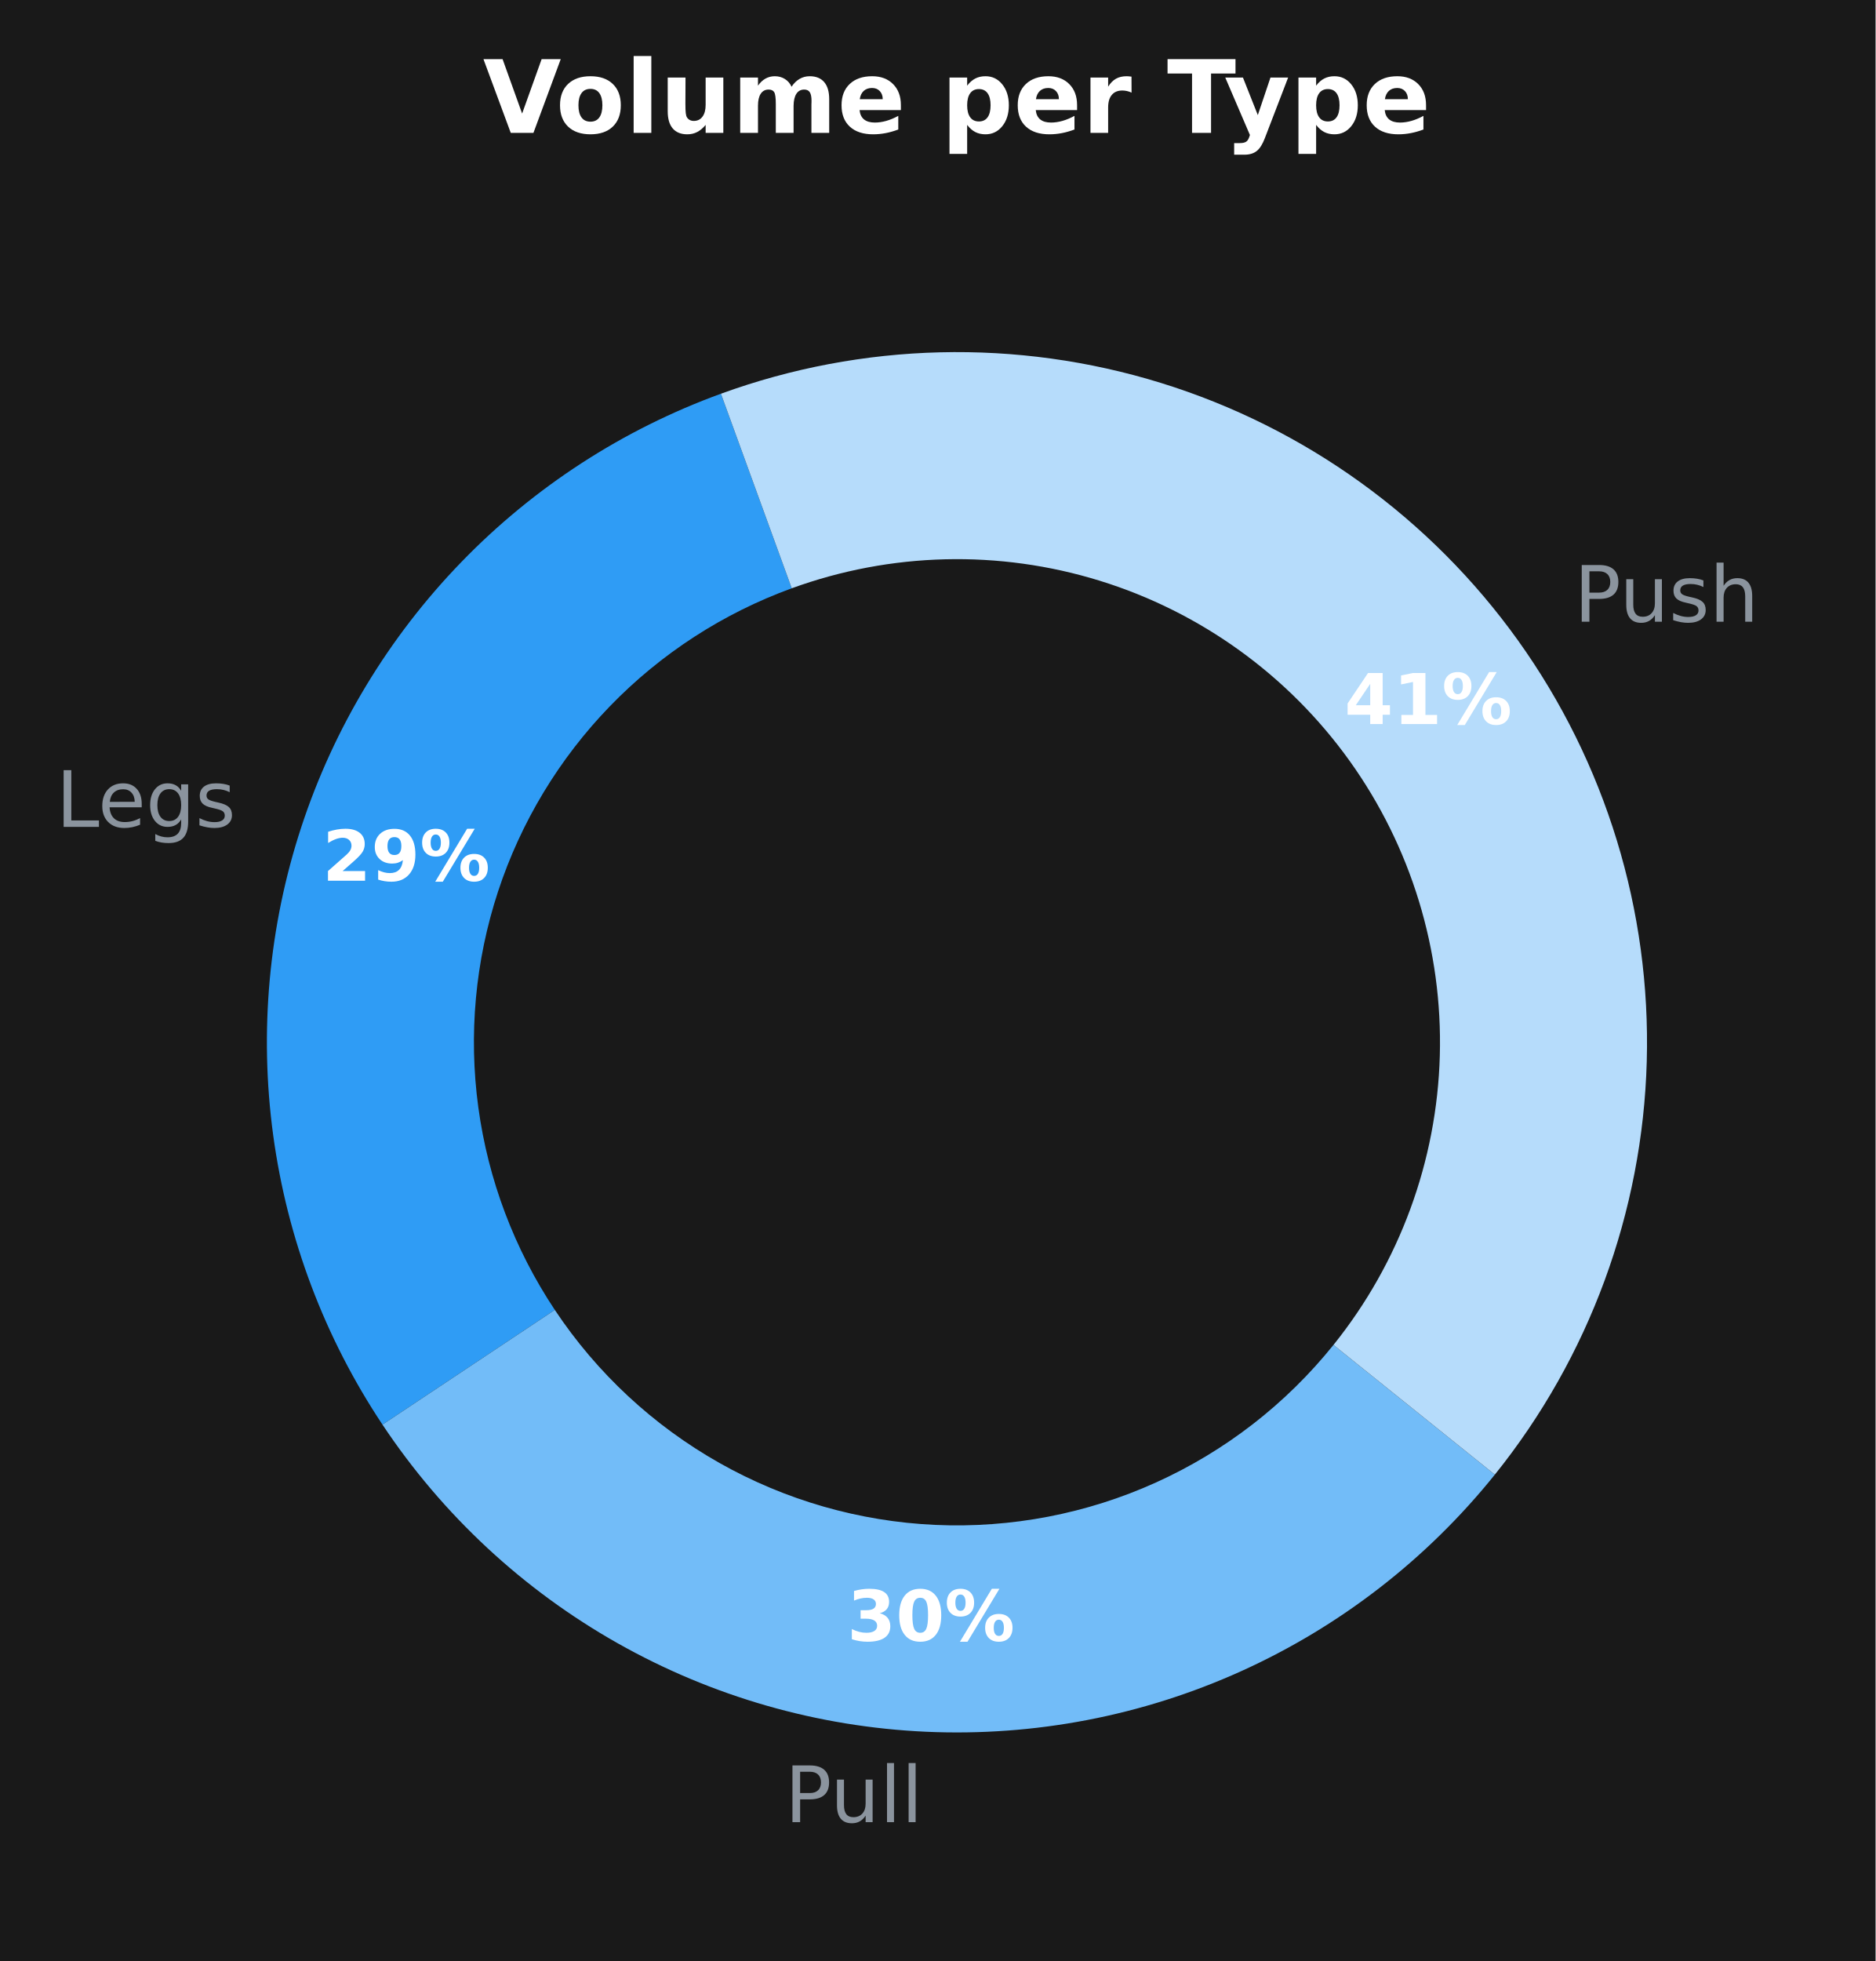
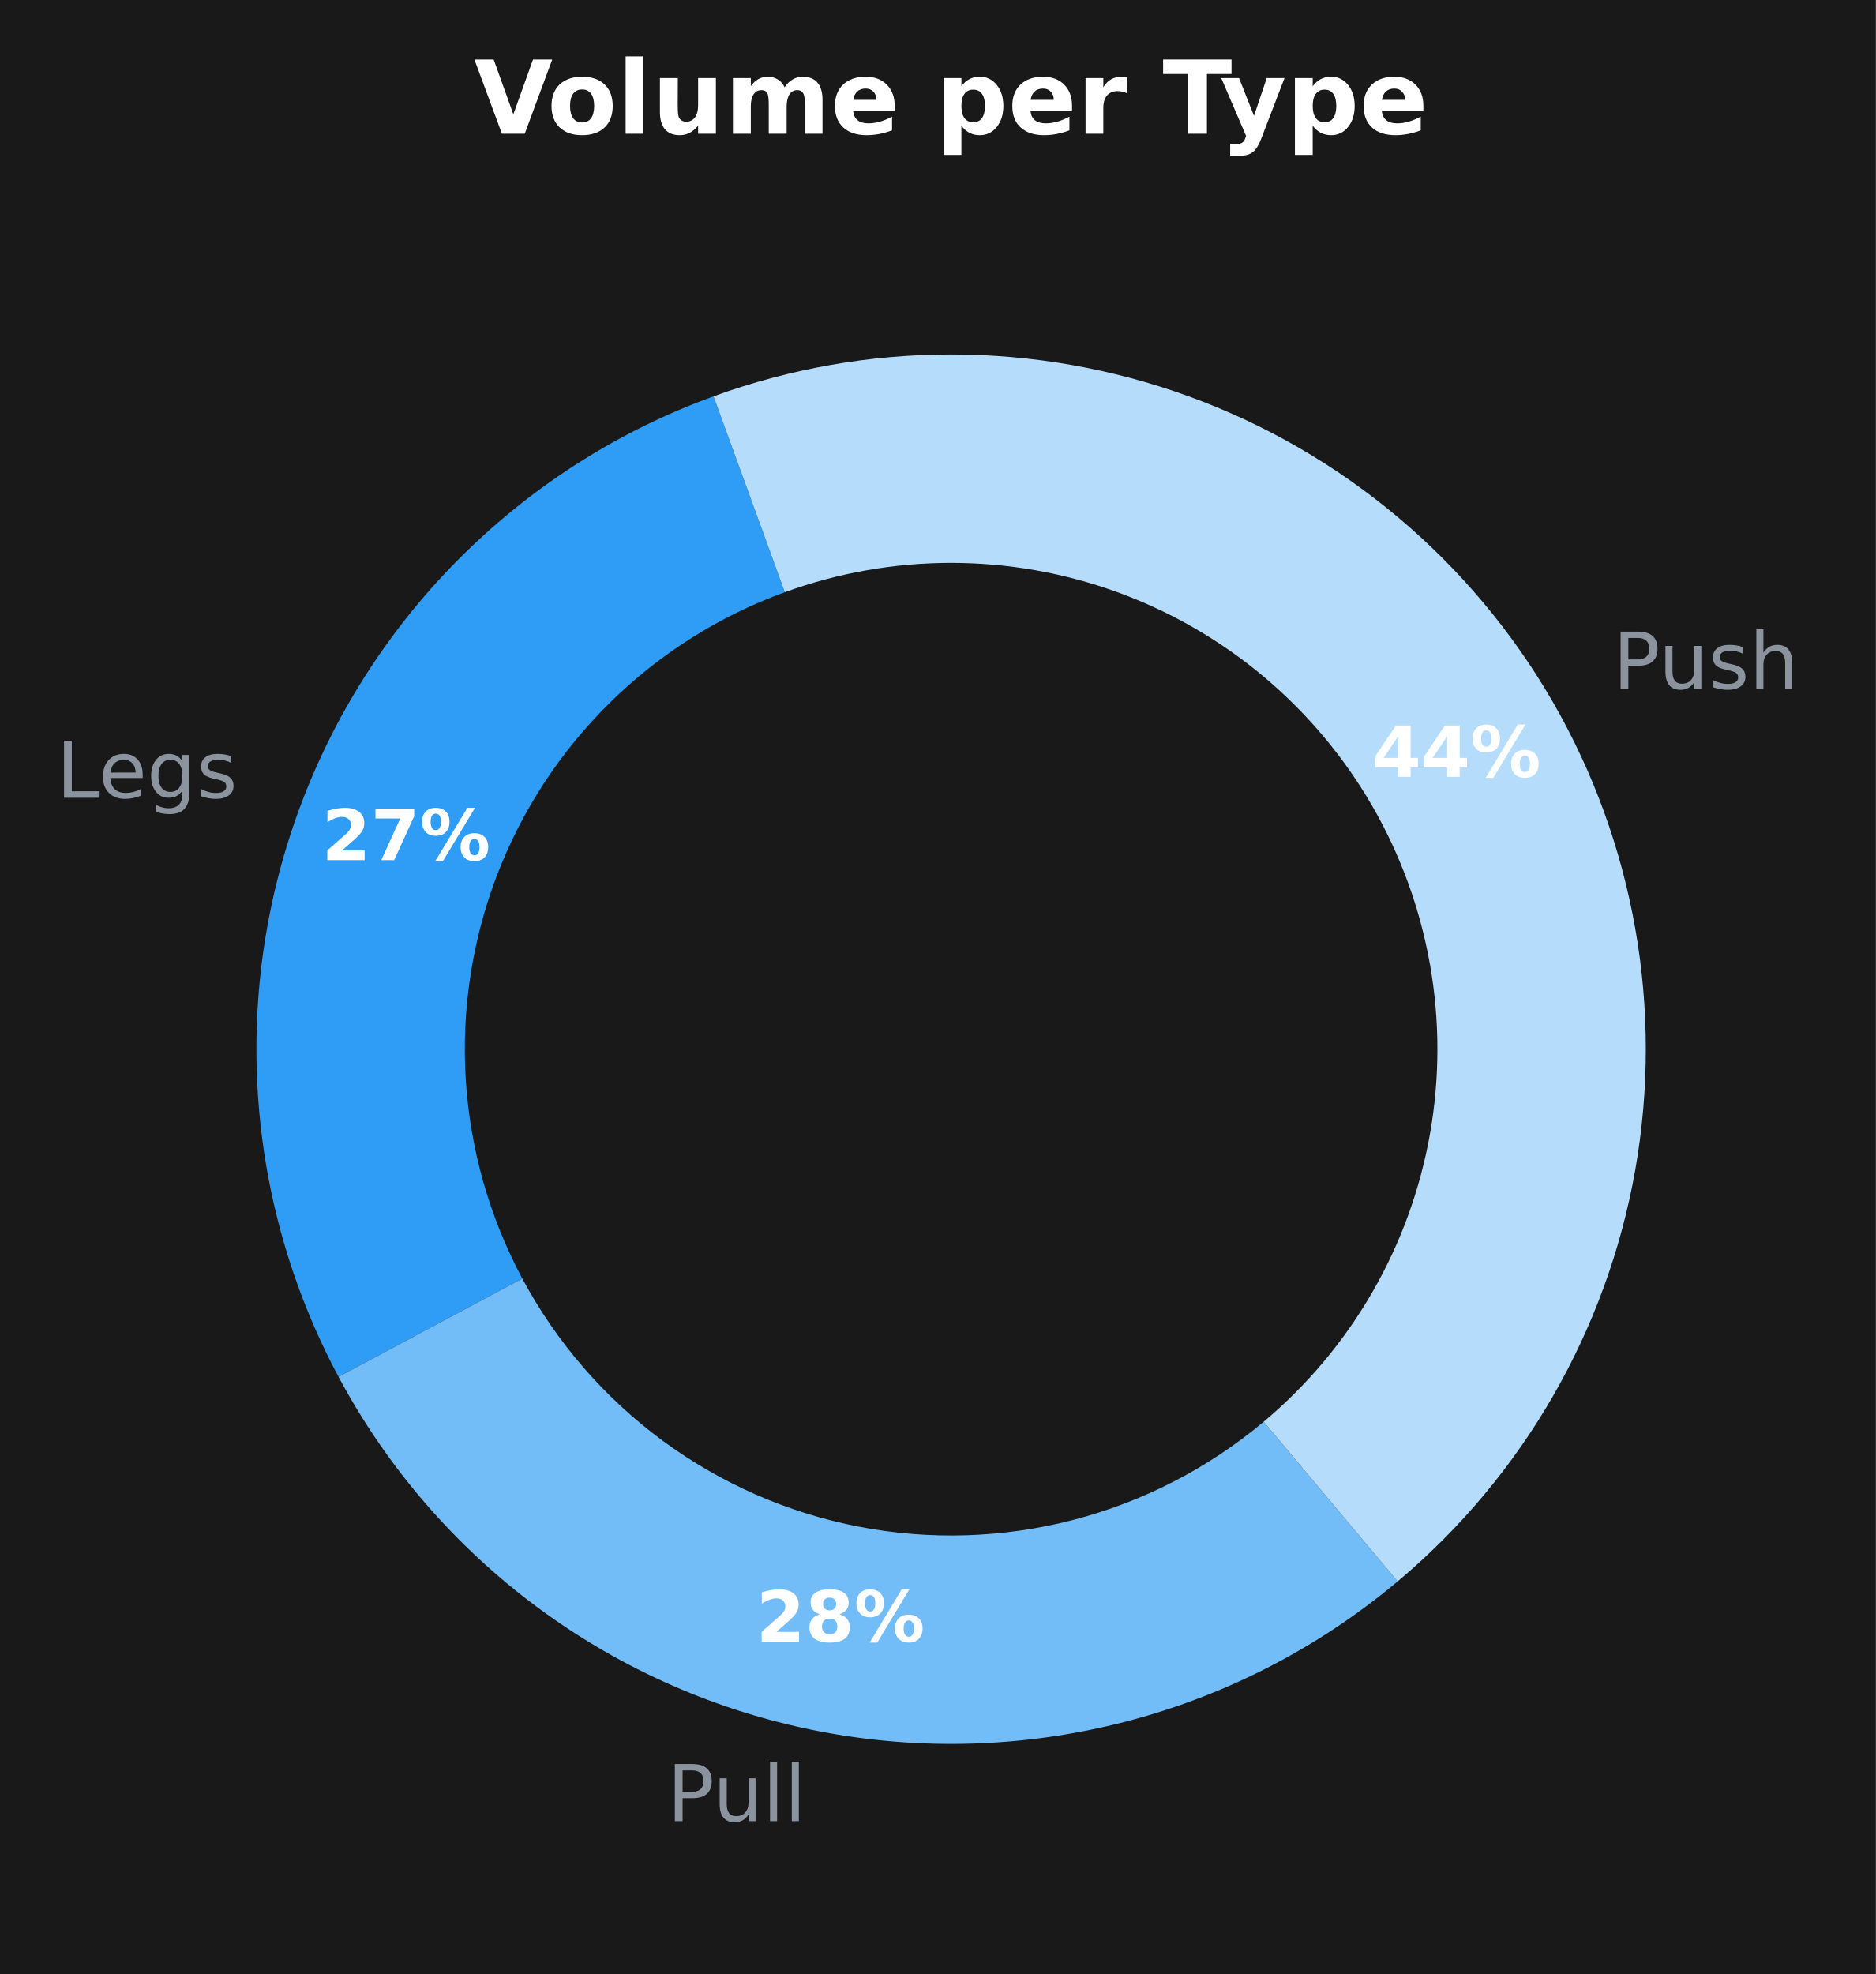
- <svg xmlns="http://www.w3.org/2000/svg" xmlns:xlink="http://www.w3.org/1999/xlink" width="241.092pt" height="252.038pt" viewBox="0 0 241.092 252.038" version="1.1">
+ <svg xmlns="http://www.w3.org/2000/svg" xmlns:xlink="http://www.w3.org/1999/xlink" width="239.523pt" height="252.038pt" viewBox="0 0 239.523 252.038" version="1.1">
  <defs>
    <style type="text/css">*{stroke-linejoin: round; stroke-linecap: butt}</style>
  </defs>
  <g id="figure_1">
    <g id="patch_1">
-       <path d="M 0 252.038  L 241.092 252.038  L 241.092 0  L 0 0  z " style="fill: #191919" />
+       <path d="M 0 252.038  L 239.523 252.038  L 239.523 0  L 0 0  z " style="fill: #191919" />
    </g>
    <g id="axes_1">
      <g id="patch_2">
-         <path d="M 92.674 50.603  C 80.055 55.196 68.643 62.595 59.3 72.24  C 49.957 81.885 42.925 93.526 38.735 106.284  C 34.546 119.042 33.308 132.586 35.115 145.893  C 36.921 159.199 41.726 171.922 49.166 183.101  L 71.32 168.358  C 66.112 160.533 62.749 151.626 61.484 142.312  C 60.219 132.998 61.086 123.517 64.019 114.586  C 66.951 105.656 71.873 97.507 78.414 90.755  C 84.954 84.004 92.942 78.825 101.775 75.61  z " style="fill: #2f9cf5" />
+         <path d="M 91.105 50.603  C 79.162 54.95 68.292 61.814 59.232 70.727  C 50.172 79.641 43.133 90.398 38.593 102.269  C 34.053 114.14 32.116 126.849 32.915 139.533  C 33.714 152.218 37.229 164.583 43.223 175.791  L 66.689 163.241  C 62.494 155.396 60.033 146.74 59.473 137.861  C 58.914 128.982 60.27 120.085 63.448 111.776  C 66.626 103.466 71.554 95.936 77.895 89.697  C 84.237 83.457 91.846 78.653 100.206 75.61  z " style="fill: #2f9cf5" />
      </g>
      <g id="patch_3">
-         <path d="M 49.166 183.101  C 56.889 194.708 67.242 204.331 79.38 211.189  C 91.518 218.047 105.104 221.947 119.032 222.573  C 132.959 223.198 146.84 220.532 159.544 214.79  C 172.248 209.048 183.422 200.392 192.155 189.525  L 171.412 172.855  C 165.299 180.462 157.478 186.521 148.585 190.54  C 139.692 194.56 129.975 196.426 120.226 195.988  C 110.477 195.55 100.967 192.82 92.47 188.02  C 83.973 183.219 76.726 176.483 71.32 168.358  z " style="fill: #72bcf8" />
+         <path d="M 43.223 175.791  C 49.446 187.426 58.187 197.528 68.808 205.357  C 79.429 213.187 91.664 218.549 104.619 221.052  C 117.574 223.554 130.926 223.135 143.699 219.825  C 156.472 216.514 168.347 210.395 178.455 201.914  L 161.352 181.527  C 154.276 187.464 145.963 191.747 137.022 194.065  C 128.081 196.382 118.735 196.676 109.666 194.924  C 100.598 193.172 92.033 189.418 84.598 183.938  C 77.164 178.457 71.045 171.386 66.689 163.241  z " style="fill: #72bcf8" />
      </g>
      <g id="patch_4">
-         <path d="M 192.155 189.525  C 204.284 174.432 211.145 155.775 211.682 136.42  C 212.219 117.064 206.405 98.056 195.132 82.313  C 183.858 66.571 167.735 54.944 149.238 49.219  C 130.741 43.495 110.869 43.981 92.674 50.603  L 101.775 75.61  C 114.512 70.974 128.422 70.634 141.37 74.641  C 154.318 78.648 165.605 86.787 173.496 97.807  C 181.387 108.826 185.457 122.133 185.081 135.681  C 184.705 149.23 179.903 162.29 171.412 172.855  z " style="fill: #b6dcfb" />
+         <path d="M 178.455 201.914  C 194.429 188.514 205.177 169.9 208.799 149.367  C 212.421 128.834 208.69 107.667 198.265 89.609  C 187.841 71.552 171.377 57.736 151.784 50.604  C 132.191 43.473 110.698 43.472 91.105 50.603  L 100.207 75.61  C 113.922 70.618 128.967 70.618 142.682 75.61  C 156.397 80.602 167.922 90.274 175.219 102.914  C 182.516 115.554 185.128 130.371 182.592 144.744  C 180.057 159.118 172.533 172.147 161.352 181.527  z " style="fill: #b6dcfb" />
      </g>
      <g id="matplotlib.axis_1" />
      <g id="matplotlib.axis_2" />
      <g id="text_1">
-         <g style="fill: #8b949e" transform="translate(7.2 106.2763) scale(0.1 -0.1)">
+         <g style="fill: #8b949e" transform="translate(7.2 101.8597) scale(0.1 -0.1)">
          <defs>
            <path id="DejaVuSans-4c" d="M 628 4666  L 1259 4666  L 1259 531  L 3531 531  L 3531 0  L 628 0  L 628 4666  z " transform="scale(0.015625)" />
            <path id="DejaVuSans-65" d="M 3597 1894  L 3597 1613  L 953 1613  Q 991 1019 1311 708  Q 1631 397 2203 397  Q 2534 397 2845 478  Q 3156 559 3463 722  L 3463 178  Q 3153 47 2828 -22  Q 2503 -91 2169 -91  Q 1331 -91 842 396  Q 353 884 353 1716  Q 353 2575 817 3079  Q 1281 3584 2069 3584  Q 2775 3584 3186 3129  Q 3597 2675 3597 1894  z M 3022 2063  Q 3016 2534 2758 2815  Q 2500 3097 2075 3097  Q 1594 3097 1305 2825  Q 1016 2553 972 2059  L 3022 2063  z " transform="scale(0.015625)" />
            <path id="DejaVuSans-67" d="M 2906 1791  Q 2906 2416 2648 2759  Q 2391 3103 1925 3103  Q 1463 3103 1205 2759  Q 947 2416 947 1791  Q 947 1169 1205 825  Q 1463 481 1925 481  Q 2391 481 2648 825  Q 2906 1169 2906 1791  z M 3481 434  Q 3481 -459 3084 -895  Q 2688 -1331 1869 -1331  Q 1566 -1331 1297 -1286  Q 1028 -1241 775 -1147  L 775 -588  Q 1028 -725 1275 -790  Q 1522 -856 1778 -856  Q 2344 -856 2625 -561  Q 2906 -266 2906 331  L 2906 616  Q 2728 306 2450 153  Q 2172 0 1784 0  Q 1141 0 747 490  Q 353 981 353 1791  Q 353 2603 747 3093  Q 1141 3584 1784 3584  Q 2172 3584 2450 3431  Q 2728 3278 2906 2969  L 2906 3500  L 3481 3500  L 3481 434  z " transform="scale(0.015625)" />
            <path id="DejaVuSans-73" d="M 2834 3397  L 2834 2853  Q 2591 2978 2328 3040  Q 2066 3103 1784 3103  Q 1356 3103 1142 2972  Q 928 2841 928 2578  Q 928 2378 1081 2264  Q 1234 2150 1697 2047  L 1894 2003  Q 2506 1872 2764 1633  Q 3022 1394 3022 966  Q 3022 478 2636 193  Q 2250 -91 1575 -91  Q 1294 -91 989 -36  Q 684 19 347 128  L 347 722  Q 666 556 975 473  Q 1284 391 1588 391  Q 1994 391 2212 530  Q 2431 669 2431 922  Q 2431 1156 2273 1281  Q 2116 1406 1581 1522  L 1381 1569  Q 847 1681 609 1914  Q 372 2147 372 2553  Q 372 3047 722 3315  Q 1072 3584 1716 3584  Q 2034 3584 2315 3537  Q 2597 3491 2834 3397  z " transform="scale(0.015625)" />
          </defs>
          <use xlink:href="#DejaVuSans-4c" />
          <use xlink:href="#DejaVuSans-65" transform="translate(53.96289 0)" />
          <use xlink:href="#DejaVuSans-67" transform="translate(115.4863 0)" />
          <use xlink:href="#DejaVuSans-73" transform="translate(178.9629 0)" />
        </g>
      </g>
      <g id="text_2">
-         <g style="fill: #ffffff" transform="translate(41.44859 113.1955) scale(0.09 -0.09)">
+         <g style="fill: #ffffff" transform="translate(41.0778 109.8229) scale(0.09 -0.09)">
          <defs>
            <path id="DejaVuSans-Bold-32" d="M 1844 884  L 3897 884  L 3897 0  L 506 0  L 506 884  L 2209 2388  Q 2438 2594 2547 2791  Q 2656 2988 2656 3200  Q 2656 3528 2436 3728  Q 2216 3928 1850 3928  Q 1569 3928 1234 3808  Q 900 3688 519 3450  L 519 4475  Q 925 4609 1322 4679  Q 1719 4750 2100 4750  Q 2938 4750 3402 4381  Q 3866 4013 3866 3353  Q 3866 2972 3669 2642  Q 3472 2313 2841 1759  L 1844 884  z " transform="scale(0.015625)" />
-             <path id="DejaVuSans-Bold-39" d="M 641 103  L 641 966  Q 928 831 1190 764  Q 1453 697 1709 697  Q 2247 697 2547 995  Q 2847 1294 2900 1881  Q 2688 1725 2447 1647  Q 2206 1569 1925 1569  Q 1209 1569 770 1986  Q 331 2403 331 3084  Q 331 3838 820 4291  Q 1309 4744 2131 4744  Q 3044 4744 3544 4128  Q 4044 3513 4044 2388  Q 4044 1231 3459 570  Q 2875 -91 1856 -91  Q 1528 -91 1228 -42  Q 928 6 641 103  z M 2125 2350  Q 2441 2350 2600 2554  Q 2759 2759 2759 3169  Q 2759 3575 2600 3781  Q 2441 3988 2125 3988  Q 1809 3988 1650 3781  Q 1491 3575 1491 3169  Q 1491 2759 1650 2554  Q 1809 2350 2125 2350  z " transform="scale(0.015625)" />
+             <path id="DejaVuSans-Bold-37" d="M 428 4666  L 3944 4666  L 3944 3988  L 2125 0  L 953 0  L 2675 3781  L 428 3781  L 428 4666  z " transform="scale(0.015625)" />
            <path id="DejaVuSans-Bold-25" d="M 4959 1925  Q 4738 1925 4616 1733  Q 4494 1541 4494 1184  Q 4494 825 4614 633  Q 4734 441 4959 441  Q 5184 441 5303 633  Q 5422 825 5422 1184  Q 5422 1541 5301 1733  Q 5181 1925 4959 1925  z M 4959 2450  Q 5541 2450 5875 2112  Q 6209 1775 6209 1184  Q 6209 594 5875 251  Q 5541 -91 4959 -91  Q 4378 -91 4042 251  Q 3706 594 3706 1184  Q 3706 1772 4042 2111  Q 4378 2450 4959 2450  z M 2094 -91  L 1403 -91  L 4319 4750  L 5013 4750  L 2094 -91  z M 1453 4750  Q 2034 4750 2367 4411  Q 2700 4072 2700 3481  Q 2700 2891 2367 2550  Q 2034 2209 1453 2209  Q 872 2209 539 2550  Q 206 2891 206 3481  Q 206 4072 539 4411  Q 872 4750 1453 4750  z M 1453 4225  Q 1228 4225 1106 4031  Q 984 3838 984 3481  Q 984 3122 1106 2926  Q 1228 2731 1453 2731  Q 1678 2731 1798 2926  Q 1919 3122 1919 3481  Q 1919 3838 1797 4031  Q 1675 4225 1453 4225  z " transform="scale(0.015625)" />
          </defs>
          <use xlink:href="#DejaVuSans-Bold-32" />
-           <use xlink:href="#DejaVuSans-Bold-39" transform="translate(69.58008 0)" />
+           <use xlink:href="#DejaVuSans-Bold-37" transform="translate(69.58008 0)" />
          <use xlink:href="#DejaVuSans-Bold-25" transform="translate(139.1602 0)" />
        </g>
      </g>
      <g id="text_3">
-         <g style="fill: #8b949e" transform="translate(100.8851 234.1934) scale(0.1 -0.1)">
+         <g style="fill: #8b949e" transform="translate(85.18821 232.5206) scale(0.1 -0.1)">
          <defs>
            <path id="DejaVuSans-50" d="M 1259 4147  L 1259 2394  L 2053 2394  Q 2494 2394 2734 2622  Q 2975 2850 2975 3272  Q 2975 3691 2734 3919  Q 2494 4147 2053 4147  L 1259 4147  z M 628 4666  L 2053 4666  Q 2838 4666 3239 4311  Q 3641 3956 3641 3272  Q 3641 2581 3239 2228  Q 2838 1875 2053 1875  L 1259 1875  L 1259 0  L 628 0  L 628 4666  z " transform="scale(0.015625)" />
            <path id="DejaVuSans-75" d="M 544 1381  L 544 3500  L 1119 3500  L 1119 1403  Q 1119 906 1312 657  Q 1506 409 1894 409  Q 2359 409 2629 706  Q 2900 1003 2900 1516  L 2900 3500  L 3475 3500  L 3475 0  L 2900 0  L 2900 538  Q 2691 219 2414 64  Q 2138 -91 1772 -91  Q 1169 -91 856 284  Q 544 659 544 1381  z M 1991 3584  L 1991 3584  z " transform="scale(0.015625)" />
            <path id="DejaVuSans-6c" d="M 603 4863  L 1178 4863  L 1178 0  L 603 0  L 603 4863  z " transform="scale(0.015625)" />
          </defs>
          <use xlink:href="#DejaVuSans-50" />
          <use xlink:href="#DejaVuSans-75" transform="translate(58.55273 0)" />
          <use xlink:href="#DejaVuSans-6c" transform="translate(121.9316 0)" />
          <use xlink:href="#DejaVuSans-6c" transform="translate(149.7148 0)" />
        </g>
      </g>
      <g id="text_4">
-         <g style="fill: #ffffff" transform="translate(108.8973 210.8777) scale(0.09 -0.09)">
+         <g style="fill: #ffffff" transform="translate(96.53982 209.6002) scale(0.09 -0.09)">
          <defs>
-             <path id="DejaVuSans-Bold-33" d="M 2981 2516  Q 3453 2394 3698 2092  Q 3944 1791 3944 1325  Q 3944 631 3412 270  Q 2881 -91 1863 -91  Q 1503 -91 1142 -33  Q 781 25 428 141  L 428 1069  Q 766 900 1098 814  Q 1431 728 1753 728  Q 2231 728 2486 893  Q 2741 1059 2741 1369  Q 2741 1688 2480 1852  Q 2219 2016 1709 2016  L 1228 2016  L 1228 2791  L 1734 2791  Q 2188 2791 2409 2933  Q 2631 3075 2631 3366  Q 2631 3634 2415 3781  Q 2200 3928 1806 3928  Q 1516 3928 1219 3862  Q 922 3797 628 3669  L 628 4550  Q 984 4650 1334 4700  Q 1684 4750 2022 4750  Q 2931 4750 3382 4451  Q 3834 4153 3834 3553  Q 3834 3144 3618 2883  Q 3403 2622 2981 2516  z " transform="scale(0.015625)" />
-             <path id="DejaVuSans-Bold-30" d="M 2944 2338  Q 2944 3213 2780 3570  Q 2616 3928 2228 3928  Q 1841 3928 1675 3570  Q 1509 3213 1509 2338  Q 1509 1453 1675 1090  Q 1841 728 2228 728  Q 2613 728 2778 1090  Q 2944 1453 2944 2338  z M 4147 2328  Q 4147 1169 3647 539  Q 3147 -91 2228 -91  Q 1306 -91 806 539  Q 306 1169 306 2328  Q 306 3491 806 4120  Q 1306 4750 2228 4750  Q 3147 4750 3647 4120  Q 4147 3491 4147 2328  z " transform="scale(0.015625)" />
+             <path id="DejaVuSans-Bold-38" d="M 2228 2088  Q 1891 2088 1709 1903  Q 1528 1719 1528 1375  Q 1528 1031 1709 848  Q 1891 666 2228 666  Q 2563 666 2741 848  Q 2919 1031 2919 1375  Q 2919 1722 2741 1905  Q 2563 2088 2228 2088  z M 1350 2484  Q 925 2613 709 2878  Q 494 3144 494 3541  Q 494 4131 934 4440  Q 1375 4750 2228 4750  Q 3075 4750 3515 4442  Q 3956 4134 3956 3541  Q 3956 3144 3739 2878  Q 3522 2613 3097 2484  Q 3572 2353 3814 2058  Q 4056 1763 4056 1313  Q 4056 619 3595 264  Q 3134 -91 2228 -91  Q 1319 -91 855 264  Q 391 619 391 1313  Q 391 1763 633 2058  Q 875 2353 1350 2484  z M 1631 3419  Q 1631 3141 1786 2991  Q 1941 2841 2228 2841  Q 2509 2841 2662 2991  Q 2816 3141 2816 3419  Q 2816 3697 2662 3845  Q 2509 3994 2228 3994  Q 1941 3994 1786 3844  Q 1631 3694 1631 3419  z " transform="scale(0.015625)" />
          </defs>
-           <use xlink:href="#DejaVuSans-Bold-33" />
-           <use xlink:href="#DejaVuSans-Bold-30" transform="translate(69.58008 0)" />
+           <use xlink:href="#DejaVuSans-Bold-32" />
+           <use xlink:href="#DejaVuSans-Bold-38" transform="translate(69.58008 0)" />
          <use xlink:href="#DejaVuSans-Bold-25" transform="translate(139.1602 0)" />
        </g>
      </g>
      <g id="text_5">
-         <g style="fill: #8b949e" transform="translate(202.3436 79.90801) scale(0.1 -0.1)">
+         <g style="fill: #8b949e" transform="translate(205.9476 87.93397) scale(0.1 -0.1)">
          <defs>
            <path id="DejaVuSans-68" d="M 3513 2113  L 3513 0  L 2938 0  L 2938 2094  Q 2938 2591 2744 2837  Q 2550 3084 2163 3084  Q 1697 3084 1428 2787  Q 1159 2491 1159 1978  L 1159 0  L 581 0  L 581 4863  L 1159 4863  L 1159 2956  Q 1366 3272 1645 3428  Q 1925 3584 2291 3584  Q 2894 3584 3203 3211  Q 3513 2838 3513 2113  z " transform="scale(0.015625)" />
          </defs>
          <use xlink:href="#DejaVuSans-50" />
          <use xlink:href="#DejaVuSans-75" transform="translate(58.55273 0)" />
          <use xlink:href="#DejaVuSans-73" transform="translate(121.9316 0)" />
          <use xlink:href="#DejaVuSans-68" transform="translate(174.0312 0)" />
        </g>
      </g>
      <g id="text_6">
-         <g style="fill: #ffffff" transform="translate(172.8213 93.05973) scale(0.09 -0.09)">
+         <g style="fill: #ffffff" transform="translate(175.2027 99.18864) scale(0.09 -0.09)">
          <defs>
            <path id="DejaVuSans-Bold-34" d="M 2356 3675  L 1038 1722  L 2356 1722  L 2356 3675  z M 2156 4666  L 3494 4666  L 3494 1722  L 4159 1722  L 4159 850  L 3494 850  L 3494 0  L 2356 0  L 2356 850  L 288 850  L 288 1881  L 2156 4666  z " transform="scale(0.015625)" />
-             <path id="DejaVuSans-Bold-31" d="M 750 831  L 1813 831  L 1813 3847  L 722 3622  L 722 4441  L 1806 4666  L 2950 4666  L 2950 831  L 4013 831  L 4013 0  L 750 0  L 750 831  z " transform="scale(0.015625)" />
          </defs>
          <use xlink:href="#DejaVuSans-Bold-34" />
-           <use xlink:href="#DejaVuSans-Bold-31" transform="translate(69.58008 0)" />
+           <use xlink:href="#DejaVuSans-Bold-34" transform="translate(69.58008 0)" />
          <use xlink:href="#DejaVuSans-Bold-25" transform="translate(139.1602 0)" />
        </g>
      </g>
      <g id="text_7">
-         <g style="fill: #ffffff" transform="translate(62.08283 17.07797) scale(0.13 -0.13)">
+         <g style="fill: #ffffff" transform="translate(60.51411 17.07797) scale(0.13 -0.13)">
          <defs>
            <path id="DejaVuSans-Bold-56" d="M 31 4666  L 1241 4666  L 2478 1222  L 3713 4666  L 4922 4666  L 3194 0  L 1759 0  L 31 4666  z " transform="scale(0.015625)" />
            <path id="DejaVuSans-Bold-6f" d="M 2203 2784  Q 1831 2784 1636 2517  Q 1441 2250 1441 1747  Q 1441 1244 1636 976  Q 1831 709 2203 709  Q 2569 709 2762 976  Q 2956 1244 2956 1747  Q 2956 2250 2762 2517  Q 2569 2784 2203 2784  z M 2203 3584  Q 3106 3584 3614 3096  Q 4122 2609 4122 1747  Q 4122 884 3614 396  Q 3106 -91 2203 -91  Q 1297 -91 786 396  Q 275 884 275 1747  Q 275 2609 786 3096  Q 1297 3584 2203 3584  z " transform="scale(0.015625)" />
            <path id="DejaVuSans-Bold-6c" d="M 538 4863  L 1656 4863  L 1656 0  L 538 0  L 538 4863  z " transform="scale(0.015625)" />
            <path id="DejaVuSans-Bold-75" d="M 500 1363  L 500 3500  L 1625 3500  L 1625 3150  Q 1625 2866 1622 2436  Q 1619 2006 1619 1863  Q 1619 1441 1641 1255  Q 1663 1069 1716 984  Q 1784 875 1895 815  Q 2006 756 2150 756  Q 2500 756 2700 1025  Q 2900 1294 2900 1772  L 2900 3500  L 4019 3500  L 4019 0  L 2900 0  L 2900 506  Q 2647 200 2364 54  Q 2081 -91 1741 -91  Q 1134 -91 817 281  Q 500 653 500 1363  z " transform="scale(0.015625)" />
            <path id="DejaVuSans-Bold-6d" d="M 3781 2919  Q 3994 3244 4286 3414  Q 4578 3584 4928 3584  Q 5531 3584 5847 3212  Q 6163 2841 6163 2131  L 6163 0  L 5038 0  L 5038 1825  Q 5041 1866 5042 1909  Q 5044 1953 5044 2034  Q 5044 2406 4934 2573  Q 4825 2741 4581 2741  Q 4263 2741 4089 2478  Q 3916 2216 3909 1719  L 3909 0  L 2784 0  L 2784 1825  Q 2784 2406 2684 2573  Q 2584 2741 2328 2741  Q 2006 2741 1831 2477  Q 1656 2213 1656 1722  L 1656 0  L 531 0  L 531 3500  L 1656 3500  L 1656 2988  Q 1863 3284 2130 3434  Q 2397 3584 2719 3584  Q 3081 3584 3359 3409  Q 3638 3234 3781 2919  z " transform="scale(0.015625)" />
            <path id="DejaVuSans-Bold-65" d="M 4031 1759  L 4031 1441  L 1416 1441  Q 1456 1047 1700 850  Q 1944 653 2381 653  Q 2734 653 3104 758  Q 3475 863 3866 1075  L 3866 213  Q 3469 63 3072 -14  Q 2675 -91 2278 -91  Q 1328 -91 801 392  Q 275 875 275 1747  Q 275 2603 792 3093  Q 1309 3584 2216 3584  Q 3041 3584 3536 3087  Q 4031 2591 4031 1759  z M 2881 2131  Q 2881 2450 2695 2645  Q 2509 2841 2209 2841  Q 1884 2841 1681 2658  Q 1478 2475 1428 2131  L 2881 2131  z " transform="scale(0.015625)" />
            <path id="DejaVuSans-Bold-20" transform="scale(0.015625)" />
            <path id="DejaVuSans-Bold-70" d="M 1656 506  L 1656 -1331  L 538 -1331  L 538 3500  L 1656 3500  L 1656 2988  Q 1888 3294 2169 3439  Q 2450 3584 2816 3584  Q 3463 3584 3878 3070  Q 4294 2556 4294 1747  Q 4294 938 3878 423  Q 3463 -91 2816 -91  Q 2450 -91 2169 54  Q 1888 200 1656 506  z M 2400 2772  Q 2041 2772 1848 2508  Q 1656 2244 1656 1747  Q 1656 1250 1848 986  Q 2041 722 2400 722  Q 2759 722 2948 984  Q 3138 1247 3138 1747  Q 3138 2247 2948 2509  Q 2759 2772 2400 2772  z " transform="scale(0.015625)" />
            <path id="DejaVuSans-Bold-72" d="M 3138 2547  Q 2991 2616 2845 2648  Q 2700 2681 2553 2681  Q 2122 2681 1889 2404  Q 1656 2128 1656 1613  L 1656 0  L 538 0  L 538 3500  L 1656 3500  L 1656 2925  Q 1872 3269 2151 3426  Q 2431 3584 2822 3584  Q 2878 3584 2943 3579  Q 3009 3575 3134 3559  L 3138 2547  z " transform="scale(0.015625)" />
            <path id="DejaVuSans-Bold-54" d="M 31 4666  L 4331 4666  L 4331 3756  L 2784 3756  L 2784 0  L 1581 0  L 1581 3756  L 31 3756  L 31 4666  z " transform="scale(0.015625)" />
            <path id="DejaVuSans-Bold-79" d="M 78 3500  L 1197 3500  L 2138 1125  L 2938 3500  L 4056 3500  L 2584 -331  Q 2363 -916 2067 -1148  Q 1772 -1381 1288 -1381  L 641 -1381  L 641 -647  L 991 -647  Q 1275 -647 1404 -556  Q 1534 -466 1606 -231  L 1638 -134  L 78 3500  z " transform="scale(0.015625)" />
          </defs>
          <use xlink:href="#DejaVuSans-Bold-56" />
          <use xlink:href="#DejaVuSans-Bold-6f" transform="translate(71.89258 0)" />
          <use xlink:href="#DejaVuSans-Bold-6c" transform="translate(140.5938 0)" />
          <use xlink:href="#DejaVuSans-Bold-75" transform="translate(174.8711 0)" />
          <use xlink:href="#DejaVuSans-Bold-6d" transform="translate(246.0625 0)" />
          <use xlink:href="#DejaVuSans-Bold-65" transform="translate(350.2617 0)" />
          <use xlink:href="#DejaVuSans-Bold-20" transform="translate(418.084 0)" />
          <use xlink:href="#DejaVuSans-Bold-70" transform="translate(452.8984 0)" />
          <use xlink:href="#DejaVuSans-Bold-65" transform="translate(524.4805 0)" />
          <use xlink:href="#DejaVuSans-Bold-72" transform="translate(592.3027 0)" />
          <use xlink:href="#DejaVuSans-Bold-20" transform="translate(641.6191 0)" />
          <use xlink:href="#DejaVuSans-Bold-54" transform="translate(676.4336 0)" />
          <use xlink:href="#DejaVuSans-Bold-79" transform="translate(732.7715 0)" />
          <use xlink:href="#DejaVuSans-Bold-70" transform="translate(797.957 0)" />
          <use xlink:href="#DejaVuSans-Bold-65" transform="translate(869.5391 0)" />
        </g>
      </g>
    </g>
  </g>
</svg>
